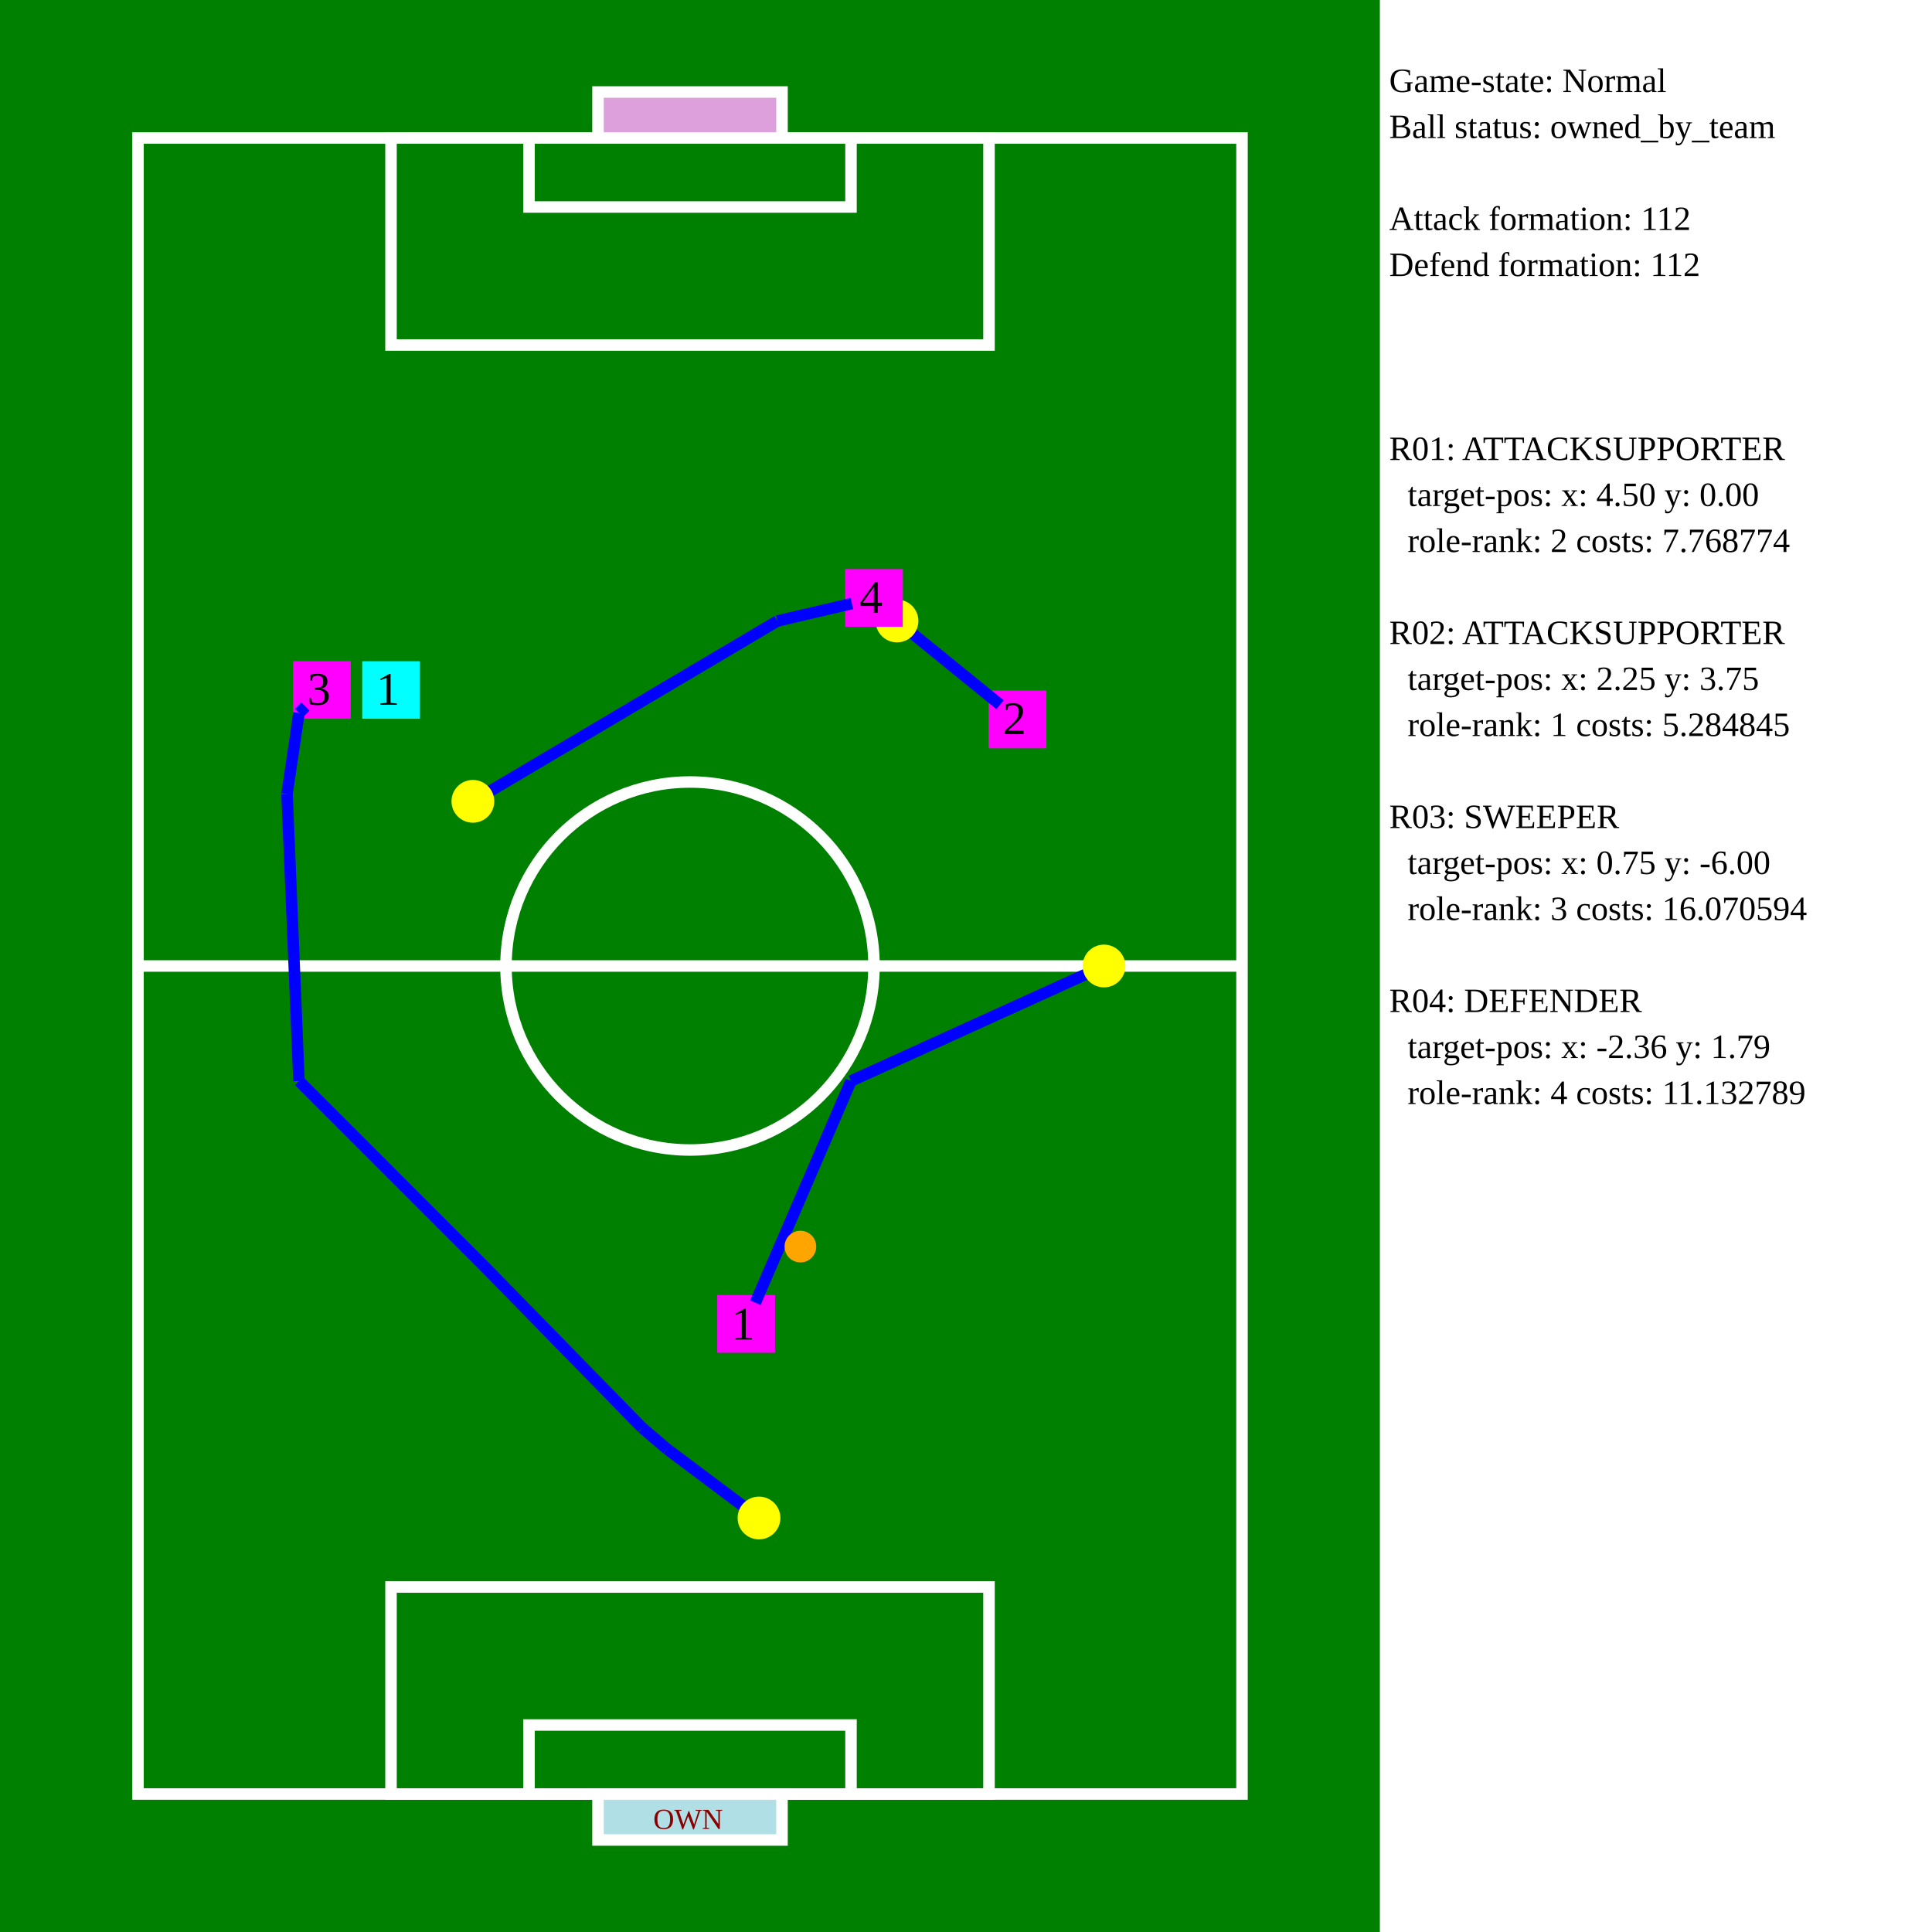
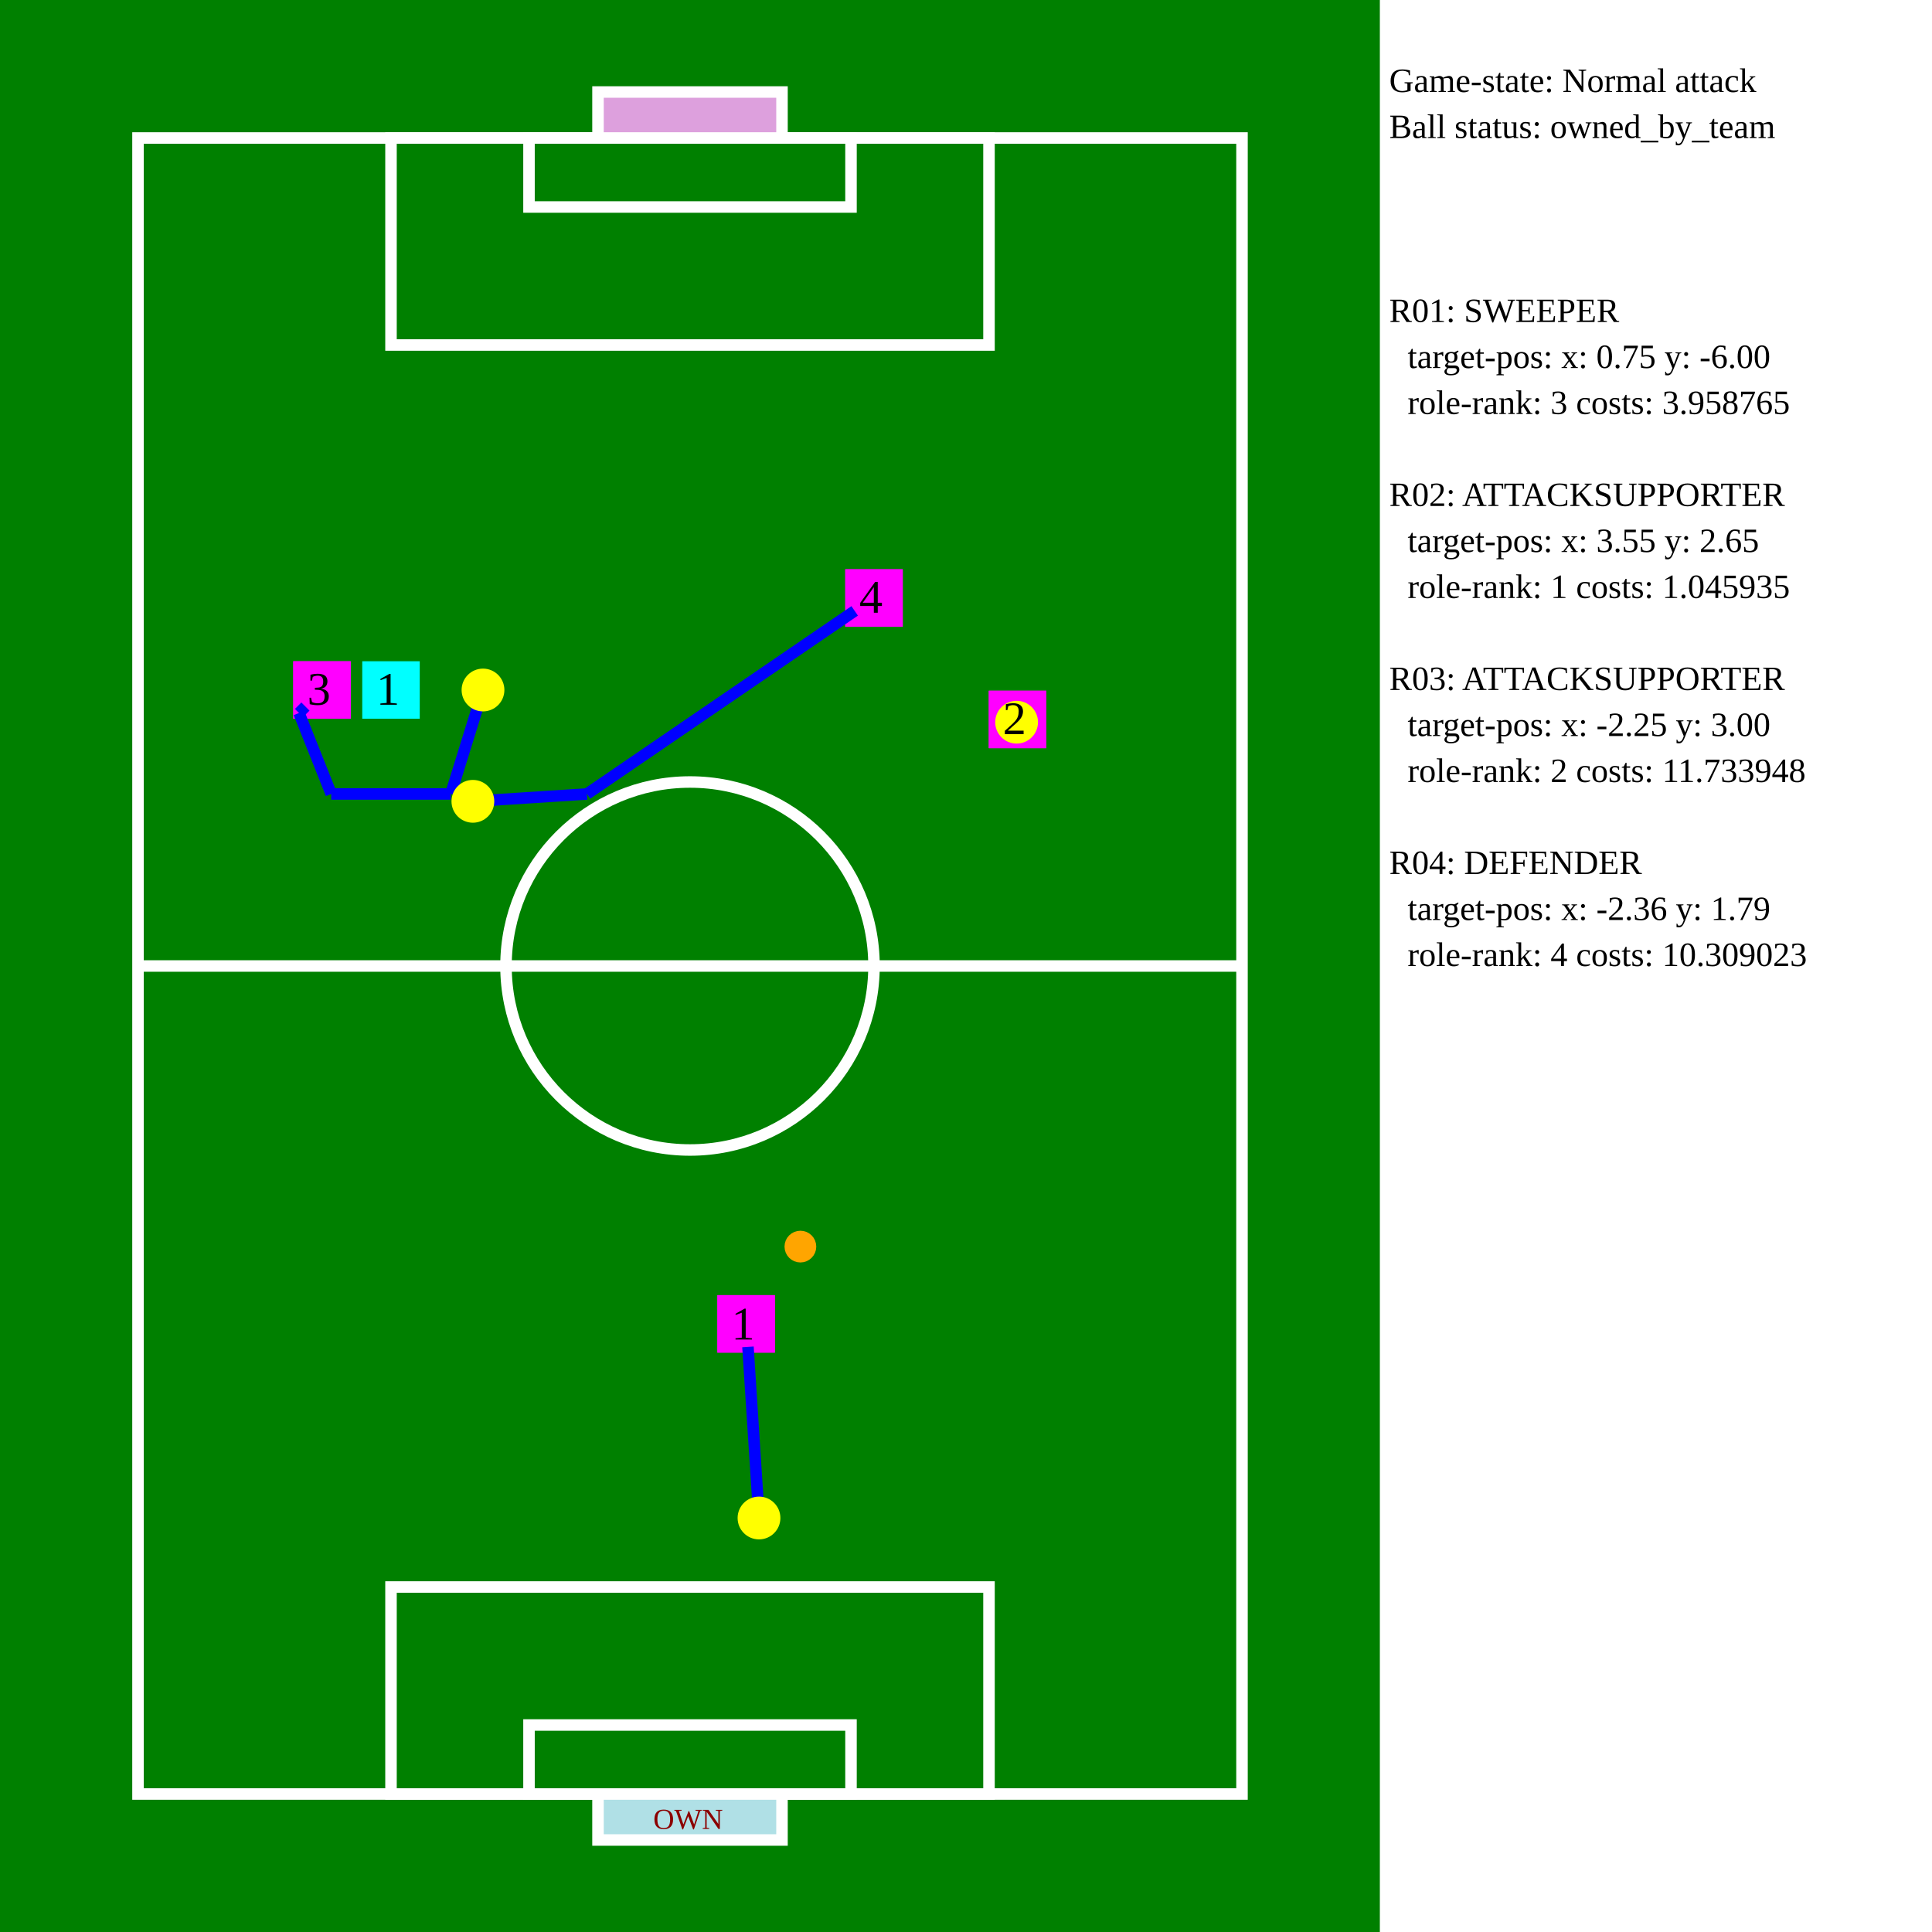
<svg xmlns="http://www.w3.org/2000/svg" width="21.00cm" height="21.00cm" version="1.1">
  <rect x="0cm" y="0cm" width="15.00cm" height="21.00cm" fill="green" stroke-width="0.02cm" />
  <rect x="15.00cm" y="0cm" width="6.00cm" height="21.00cm" fill="white" stroke-width="0.02cm" />
-   <text x="15.10cm" y="1.00cm" font-size="14" font-weight-absolute="bold" fill="black">Game-state: Normal</text>
+   <text x="15.10cm" y="1.00cm" font-size="14" font-weight-absolute="bold" fill="black">Game-state: Normal attack</text>
  <text x="15.10cm" y="1.50cm" font-size="14" font-weight-absolute="bold" fill="black">Ball status: owned_by_team</text>
-   <text x="15.10cm" y="2.50cm" font-size="14" font-weight-absolute="bold" fill="black">Attack formation: 112</text>
-   <text x="15.10cm" y="3.00cm" font-size="14" font-weight-absolute="bold" fill="black">Defend formation: 112</text>
-   <text x="15.10cm" y="5.00cm" font-size="14" font-weight-absolute="bold" fill="black">R01: ATTACKSUPPORTER</text>
-   <text x="15.30cm" y="5.50cm" font-size="14" font-weight-absolute="bold" fill="black">target-pos: x: 4.50 y: 0.00</text>
-   <text x="15.30cm" y="6.00cm" font-size="14" font-weight-absolute="bold" fill="black">role-rank: 2 costs: 7.768774</text>
-   <text x="15.10cm" y="7.00cm" font-size="14" font-weight-absolute="bold" fill="black">R02: ATTACKSUPPORTER</text>
-   <text x="15.30cm" y="7.50cm" font-size="14" font-weight-absolute="bold" fill="black">target-pos: x: 2.25 y: 3.75</text>
-   <text x="15.30cm" y="8.00cm" font-size="14" font-weight-absolute="bold" fill="black">role-rank: 1 costs: 5.284845</text>
-   <text x="15.10cm" y="9.00cm" font-size="14" font-weight-absolute="bold" fill="black">R03: SWEEPER</text>
-   <text x="15.30cm" y="9.50cm" font-size="14" font-weight-absolute="bold" fill="black">target-pos: x: 0.75 y: -6.00</text>
-   <text x="15.30cm" y="10.00cm" font-size="14" font-weight-absolute="bold" fill="black">role-rank: 3 costs: 16.070594</text>
-   <text x="15.10cm" y="11.00cm" font-size="14" font-weight-absolute="bold" fill="black">R04: DEFENDER</text>
-   <text x="15.30cm" y="11.50cm" font-size="14" font-weight-absolute="bold" fill="black">target-pos: x: -2.36 y: 1.79</text>
-   <text x="15.30cm" y="12.00cm" font-size="14" font-weight-absolute="bold" fill="black">role-rank: 4 costs: 11.132789</text>
+   <text x="15.10cm" y="3.50cm" font-size="14" font-weight-absolute="bold" fill="black">R01: SWEEPER</text>
+   <text x="15.30cm" y="4.00cm" font-size="14" font-weight-absolute="bold" fill="black">target-pos: x: 0.75 y: -6.00</text>
+   <text x="15.30cm" y="4.50cm" font-size="14" font-weight-absolute="bold" fill="black">role-rank: 3 costs: 3.958765</text>
+   <text x="15.10cm" y="5.50cm" font-size="14" font-weight-absolute="bold" fill="black">R02: ATTACKSUPPORTER</text>
+   <text x="15.30cm" y="6.00cm" font-size="14" font-weight-absolute="bold" fill="black">target-pos: x: 3.55 y: 2.65</text>
+   <text x="15.30cm" y="6.50cm" font-size="14" font-weight-absolute="bold" fill="black">role-rank: 1 costs: 1.045935</text>
+   <text x="15.10cm" y="7.50cm" font-size="14" font-weight-absolute="bold" fill="black">R03: ATTACKSUPPORTER</text>
+   <text x="15.30cm" y="8.00cm" font-size="14" font-weight-absolute="bold" fill="black">target-pos: x: -2.25 y: 3.00</text>
+   <text x="15.30cm" y="8.50cm" font-size="14" font-weight-absolute="bold" fill="black">role-rank: 2 costs: 11.733948</text>
+   <text x="15.10cm" y="9.50cm" font-size="14" font-weight-absolute="bold" fill="black">R04: DEFENDER</text>
+   <text x="15.30cm" y="10.00cm" font-size="14" font-weight-absolute="bold" fill="black">target-pos: x: -2.36 y: 1.79</text>
+   <text x="15.30cm" y="10.50cm" font-size="14" font-weight-absolute="bold" fill="black">role-rank: 4 costs: 10.309023</text>
  <rect x="1.50cm" y="1.50cm" width="12.00cm" height="18.00cm" fill="none" stroke="white" stroke-width="0.125cm" />
  <line x1="1.50cm" y1="10.50cm" x2="13.50cm" y2="10.50cm" stroke-width="0.125cm" stroke="white" />
  <circle cx="7.50cm" cy="10.50cm" r="2.00cm" fill="none" stroke="white" stroke-width="0.125cm" />
  <rect x="4.25cm" y="1.50cm" width="6.50cm" height="2.25cm" fill="green" stroke="white" stroke-width="0.125cm" />
  <rect x="4.25cm" y="17.25cm" width="6.50cm" height="2.25cm" fill="green" stroke="white" stroke-width="0.125cm" />
  <rect x="5.75cm" y="1.50cm" width="3.50cm" height="0.75cm" fill="green" stroke="white" stroke-width="0.125cm" />
  <rect x="5.75cm" y="18.75cm" width="3.50cm" height="0.75cm" fill="green" stroke="white" stroke-width="0.125cm" />
  <rect x="6.50cm" y="1.00cm" width="2.00cm" height="0.50cm" fill="plum" stroke="white" stroke-width="0.125cm" />
  <rect x="6.50cm" y="19.50cm" width="2.00cm" height="0.50cm" fill="powderblue" stroke="white" stroke-width="0.125cm" />
  <text x="7.10cm" y="19.88cm" fill="darkred">OWN</text>
  <rect x="4.00cm" y="7.25cm" width="0.50cm" height="0.50cm" fill="cyan" stroke="cyan" stroke-width="0.125cm" />
  <text x="4.09cm" y="7.66cm" font-size="large" font-weight-absolute="bold" fill="black">1</text>
  <rect x="7.86cm" y="14.14cm" width="0.50cm" height="0.50cm" fill="magenta" stroke="magenta" stroke-width="0.125cm" />
  <rect x="10.81cm" y="7.57cm" width="0.50cm" height="0.50cm" fill="magenta" stroke="magenta" stroke-width="0.125cm" />
  <rect x="3.25cm" y="7.25cm" width="0.50cm" height="0.50cm" fill="magenta" stroke="magenta" stroke-width="0.125cm" />
  <rect x="9.25cm" y="6.25cm" width="0.50cm" height="0.50cm" fill="magenta" stroke="magenta" stroke-width="0.125cm" />
  <rect x="7.86cm" y="14.14cm" width="0.50cm" height="0.50cm" fill="magenta" stroke="magenta" stroke-width="0.125cm" />
-   <line x1="8.21cm" y1="14.16cm" x2="9.25cm" y2="11.75cm" stroke-width="0.125cm" stroke="blue" />
-   <line x1="9.25cm" y1="11.75cm" x2="12.00cm" y2="10.50cm" stroke-width="0.125cm" stroke="blue" />
-   <circle cx="12.00cm" cy="10.50cm" r="0.17cm" fill="yellow" stroke="yellow" stroke-width="0.125cm" />
+   <line x1="8.13cm" y1="14.64cm" x2="8.25cm" y2="16.50cm" stroke-width="0.125cm" stroke="blue" />
+   <circle cx="8.25cm" cy="16.50cm" r="0.17cm" fill="yellow" stroke="yellow" stroke-width="0.125cm" />
  <rect x="10.81cm" y="7.57cm" width="0.50cm" height="0.50cm" fill="magenta" stroke="magenta" stroke-width="0.125cm" />
-   <line x1="10.87cm" y1="7.66cm" x2="9.75cm" y2="6.75cm" stroke-width="0.125cm" stroke="blue" />
-   <circle cx="9.75cm" cy="6.75cm" r="0.17cm" fill="yellow" stroke="yellow" stroke-width="0.125cm" />
+   <line x1="10.97cm" y1="8.05cm" x2="11.05cm" y2="7.85cm" stroke-width="0.125cm" stroke="blue" />
+   <circle cx="11.05cm" cy="7.85cm" r="0.17cm" fill="yellow" stroke="yellow" stroke-width="0.125cm" />
  <rect x="3.25cm" y="7.25cm" width="0.50cm" height="0.50cm" fill="magenta" stroke="magenta" stroke-width="0.125cm" />
  <line x1="3.32cm" y1="7.68cm" x2="3.25cm" y2="7.75cm" stroke-width="0.125cm" stroke="blue" />
-   <line x1="3.25cm" y1="7.75cm" x2="3.12cm" y2="8.63cm" stroke-width="0.125cm" stroke="blue" />
-   <line x1="3.12cm" y1="8.63cm" x2="3.25cm" y2="11.75cm" stroke-width="0.125cm" stroke="blue" />
-   <line x1="3.25cm" y1="11.75cm" x2="5.25cm" y2="13.75cm" stroke-width="0.125cm" stroke="blue" />
-   <line x1="5.25cm" y1="13.75cm" x2="6.98cm" y2="15.52cm" stroke-width="0.125cm" stroke="blue" />
-   <line x1="6.98cm" y1="15.52cm" x2="7.25cm" y2="15.75cm" stroke-width="0.125cm" stroke="blue" />
-   <line x1="7.25cm" y1="15.75cm" x2="8.25cm" y2="16.50cm" stroke-width="0.125cm" stroke="blue" />
-   <circle cx="8.25cm" cy="16.50cm" r="0.17cm" fill="yellow" stroke="yellow" stroke-width="0.125cm" />
+   <line x1="3.25cm" y1="7.75cm" x2="3.60cm" y2="8.63cm" stroke-width="0.125cm" stroke="blue" />
+   <line x1="3.60cm" y1="8.63cm" x2="4.90cm" y2="8.63cm" stroke-width="0.125cm" stroke="blue" />
+   <line x1="4.90cm" y1="8.63cm" x2="5.25cm" y2="7.50cm" stroke-width="0.125cm" stroke="blue" />
+   <circle cx="5.25cm" cy="7.50cm" r="0.17cm" fill="yellow" stroke="yellow" stroke-width="0.125cm" />
  <rect x="9.25cm" y="6.25cm" width="0.50cm" height="0.50cm" fill="magenta" stroke="magenta" stroke-width="0.125cm" />
-   <line x1="9.26cm" y1="6.56cm" x2="8.45cm" y2="6.75cm" stroke-width="0.125cm" stroke="blue" />
-   <line x1="8.45cm" y1="6.75cm" x2="5.14cm" y2="8.71cm" stroke-width="0.125cm" stroke="blue" />
+   <line x1="9.29cm" y1="6.64cm" x2="6.38cm" y2="8.63cm" stroke-width="0.125cm" stroke="blue" />
+   <line x1="6.38cm" y1="8.63cm" x2="5.14cm" y2="8.71cm" stroke-width="0.125cm" stroke="blue" />
  <circle cx="5.14cm" cy="8.71cm" r="0.17cm" fill="yellow" stroke="yellow" stroke-width="0.125cm" />
  <text x="7.95cm" y="14.56cm" font-size="large" font-weight-absolute="bold" fill="black">1</text>
  <text x="10.90cm" y="7.98cm" font-size="large" font-weight-absolute="bold" fill="black">2</text>
  <text x="3.34cm" y="7.66cm" font-size="large" font-weight-absolute="bold" fill="black">3</text>
  <text x="9.34cm" y="6.66cm" font-size="large" font-weight-absolute="bold" fill="black">4</text>
  <circle cx="8.70cm" cy="13.55cm" r="0.11cm" fill="orange" stroke="orange" stroke-width="0.125cm" />
</svg>
